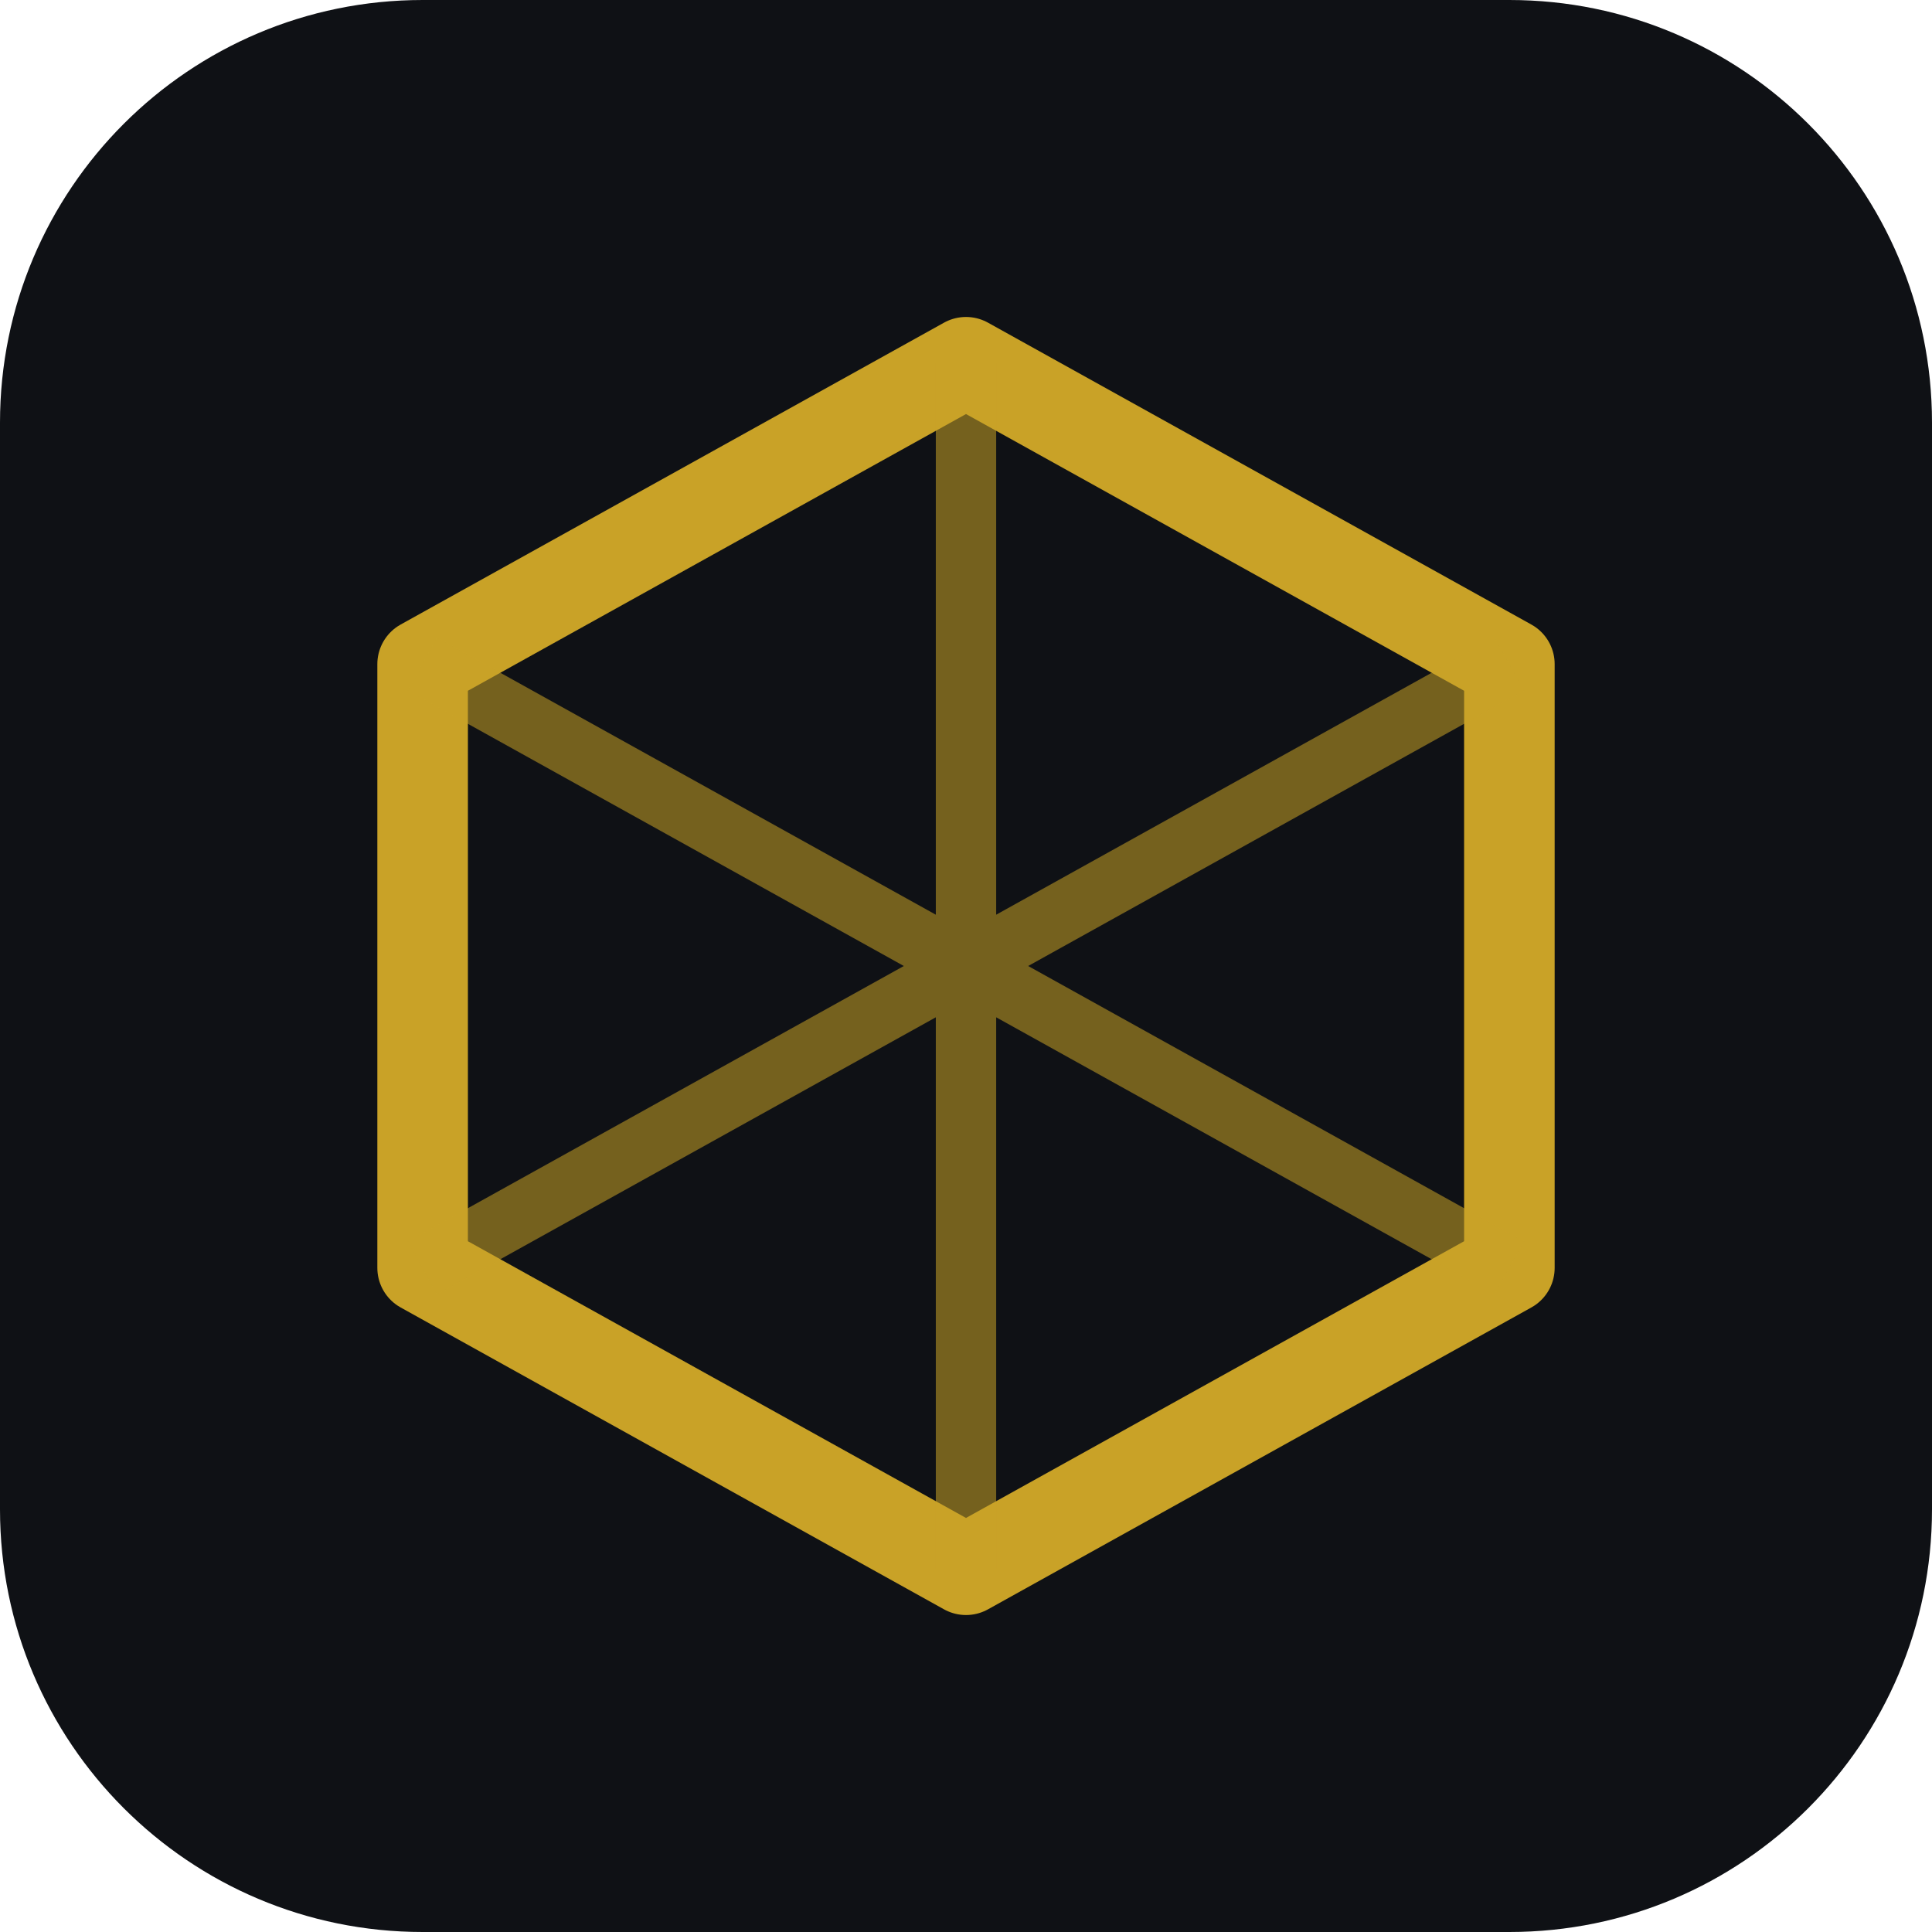
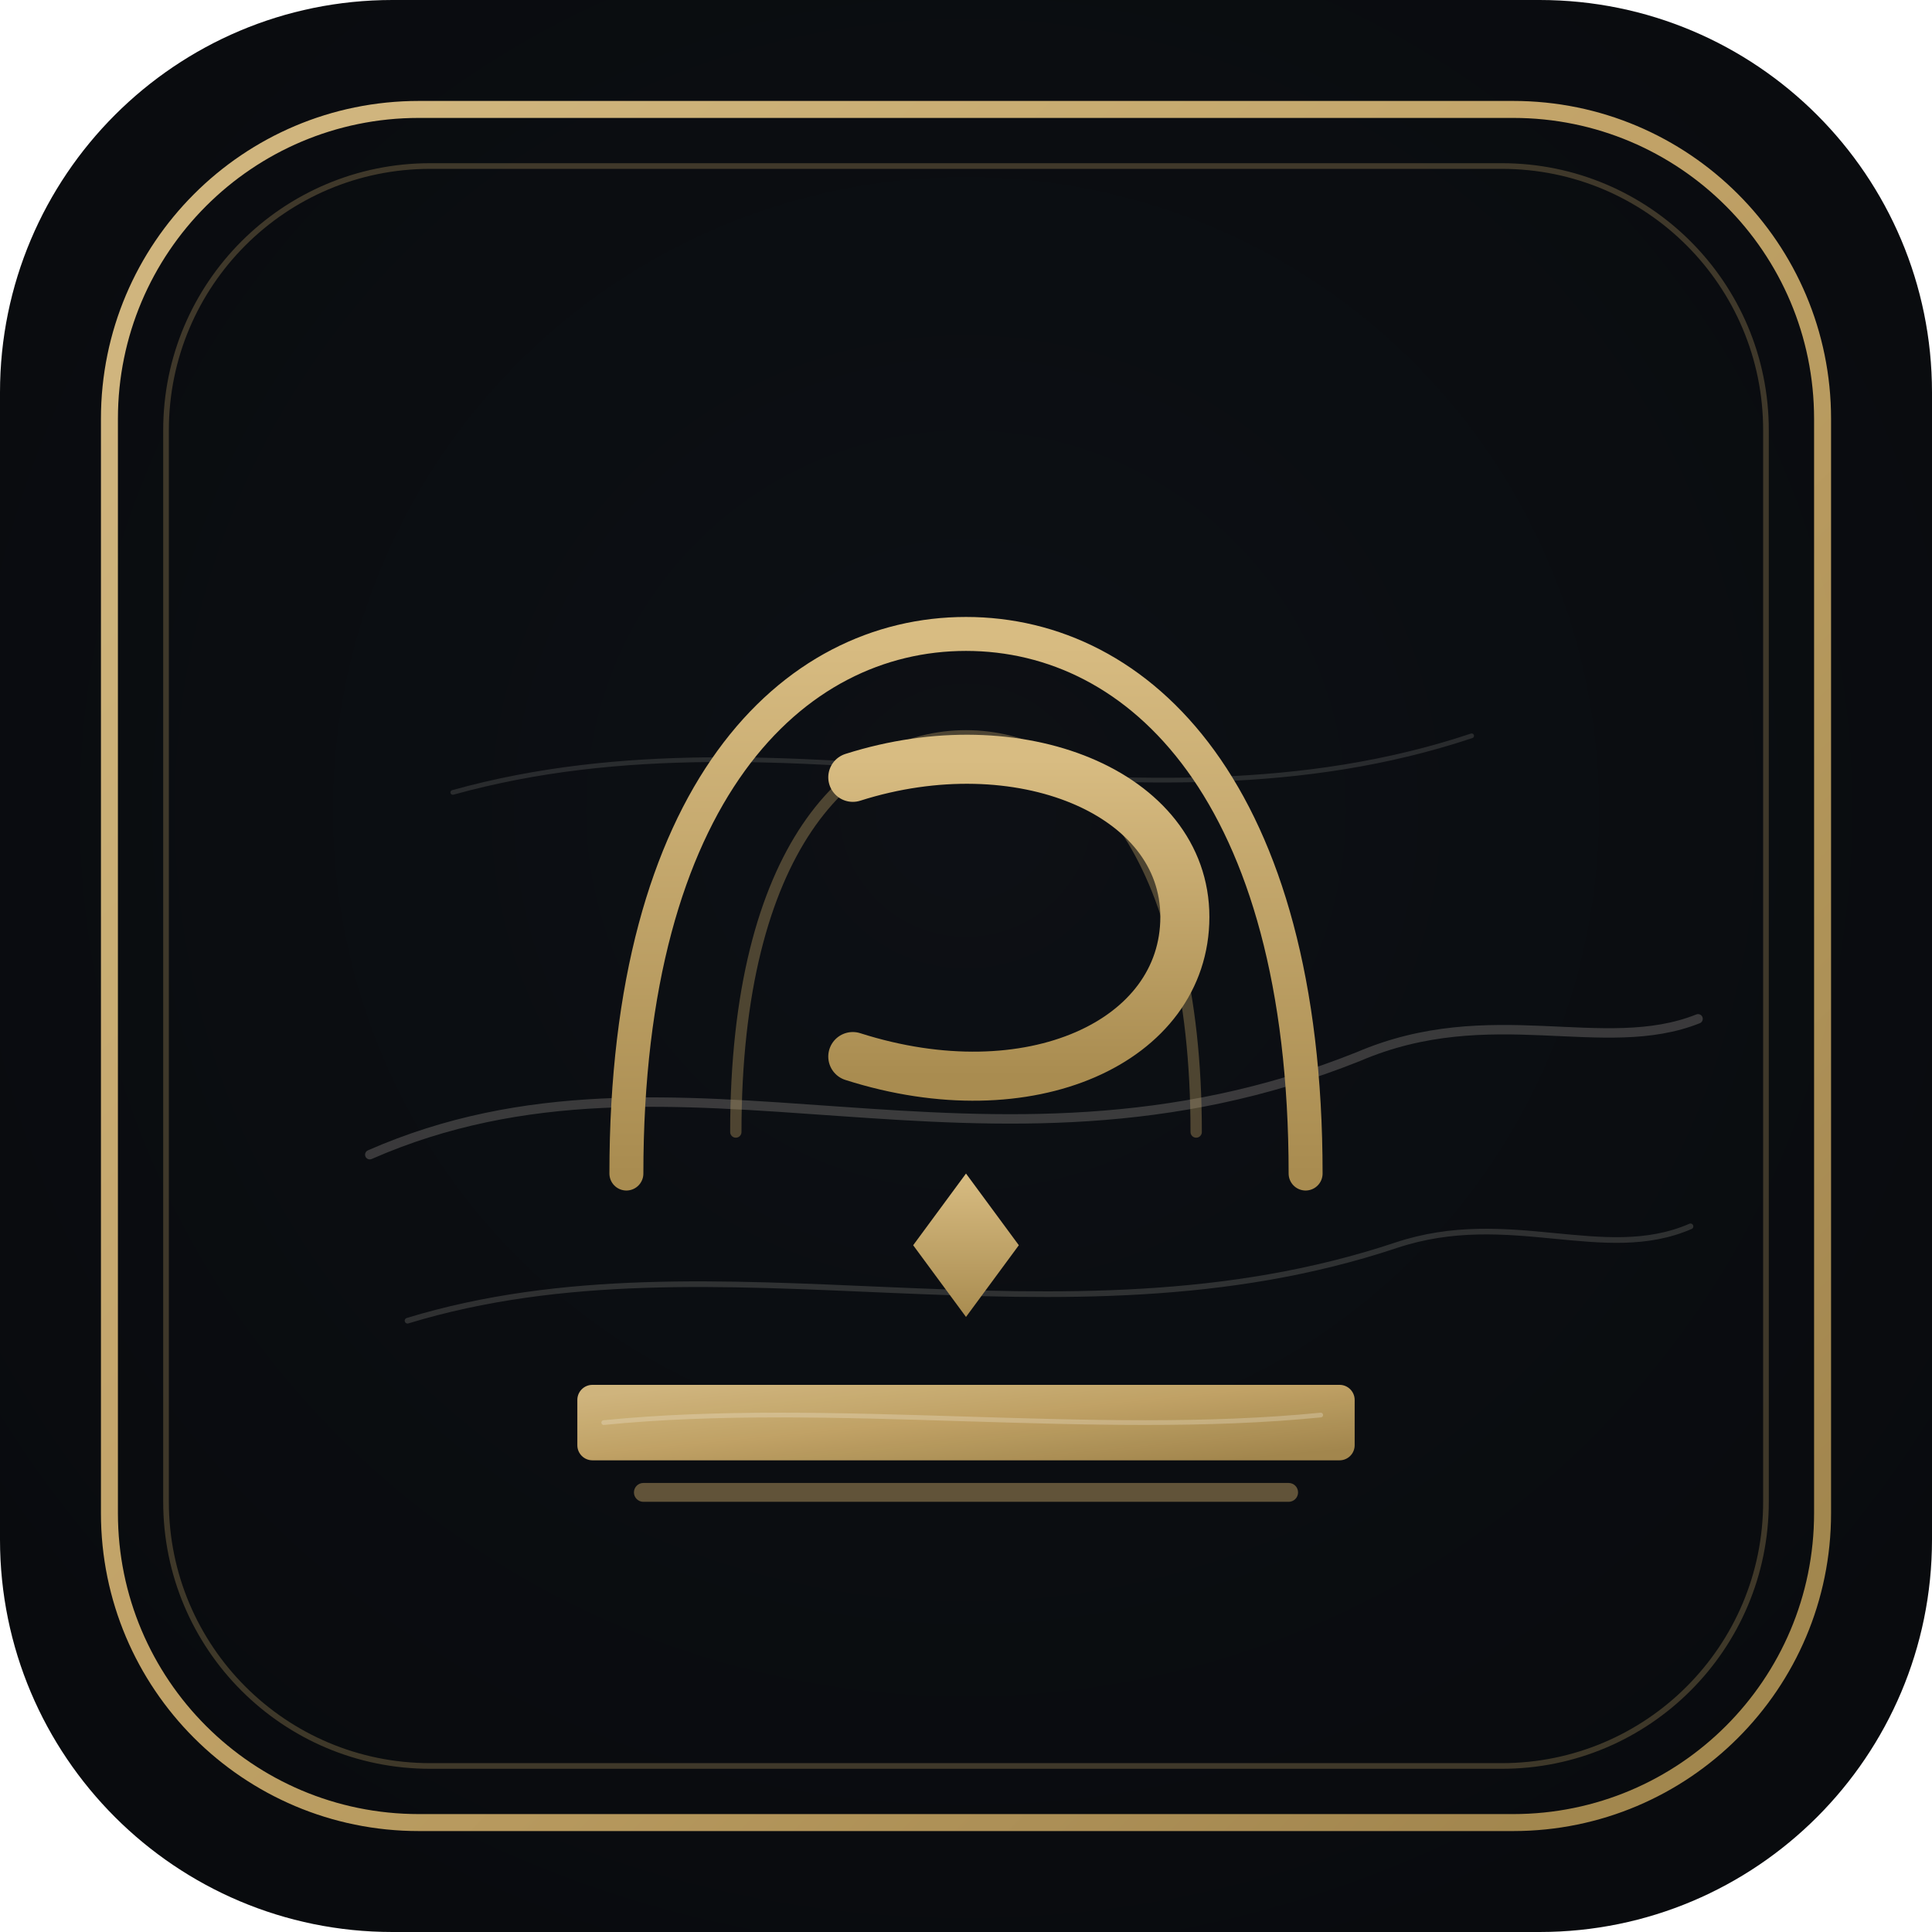
- <svg xmlns="http://www.w3.org/2000/svg" viewBox="0 0 64 64">
-   <rect width="64" height="64" rx="14" fill="#0f1115" />
-   <path d="M32 12 L50 22 L50 42 L32 52 L14 42 L14 22 Z" fill="none" stroke="#c9a227" stroke-width="3" stroke-linejoin="round" />
-   <path d="M32 12 L32 52 M14 22 L50 42 M50 22 L14 42" stroke="#c9a227" stroke-width="2" opacity="0.55" />
+ <svg xmlns="http://www.w3.org/2000/svg" viewBox="0 0 1024 1024">
+   <defs>
+     <radialGradient id="bg" cx="50%" cy="42%" r="65%">
+       <stop offset="0%" stop-color="#0D1015" />
+       <stop offset="100%" stop-color="#090B0E" />
+     </radialGradient>
+     <linearGradient id="gold" x1="8%" y1="8%" x2="92%" y2="92%">
+       <stop offset="0%" stop-color="#D8BC82" />
+       <stop offset="45%" stop-color="#C9A96A" />
+       <stop offset="100%" stop-color="#A98C50" />
+     </linearGradient>
+     <linearGradient id="goldV" x1="0%" y1="0%" x2="0%" y2="100%">
+       <stop offset="0%" stop-color="#D8BC82" />
+       <stop offset="100%" stop-color="#A98C50" />
+     </linearGradient>
+     <filter id="soften" x="-20%" y="-20%" width="140%" height="140%">
+       <feGaussianBlur stdDeviation="2.2" result="b" />
+       <feMerge>
+         <feMergeNode in="b" />
+         <feMergeNode in="SourceGraphic" />
+       </feMerge>
+     </filter>
+   </defs>
+   <rect width="1024" height="1024" rx="208" fill="url(#bg)" />
+   <rect x="58" y="58" width="908" height="908" rx="164" fill="none" stroke="url(#gold)" stroke-width="9" opacity="0.96" />
+   <rect x="88" y="88" width="848" height="848" rx="140" fill="none" stroke="#C9A96A" stroke-width="3" opacity="0.28" />
+   <g fill="none" stroke-linecap="round">
+     <path d="M196 612 C 360 540, 520 640, 720 560 C 790 530, 850 560, 900 540" stroke="#F3EDE0" stroke-width="5" opacity="0.20" />
+     <path d="M216 700 C 380 650, 560 720, 740 660 C 800 640, 850 670, 896 650" stroke="#F3EDE0" stroke-width="3" opacity="0.16" />
+     <path d="M240 420 C 420 370, 600 450, 780 390" stroke="#F3EDE0" stroke-width="2.5" opacity="0.13" />
+   </g>
+   <path d="M332 622 C 332 420, 420 336, 512 336 C 604 336, 692 420, 692 622" fill="none" stroke="url(#goldV)" stroke-width="18" stroke-linecap="round" stroke-linejoin="round" />
+   <path d="M390 600 C 390 450, 450 390, 512 390 C 574 390, 634 450, 634 600" fill="none" stroke="#C9A96A" stroke-width="6" opacity="0.35" stroke-linecap="round" />
+   <path d="M452 412 L452 560" fill="none" stroke="url(#goldV)" stroke-width="26" stroke-linecap="round" />
+   <path d="M452 412 C 540 384, 628 420, 628 486 C 628 552, 546 590, 452 560" fill="none" stroke="url(#goldV)" stroke-width="26" stroke-linecap="round" stroke-linejoin="round" />
+   <path d="M512 622 L540 660 L512 698 L484 660 Z" fill="url(#goldV)" stroke-linejoin="round" />
+   <rect x="306" y="734" width="412" height="40" rx="8" fill="url(#gold)" opacity="0.95" />
+   <rect x="336" y="786" width="352" height="10" rx="5" fill="#C9A96A" opacity="0.45" />
+   <path d="M320 754 C 440 742, 580 762, 700 750" fill="none" stroke="#F3EDE0" stroke-width="2.5" opacity="0.28" stroke-linecap="round" />
</svg>
